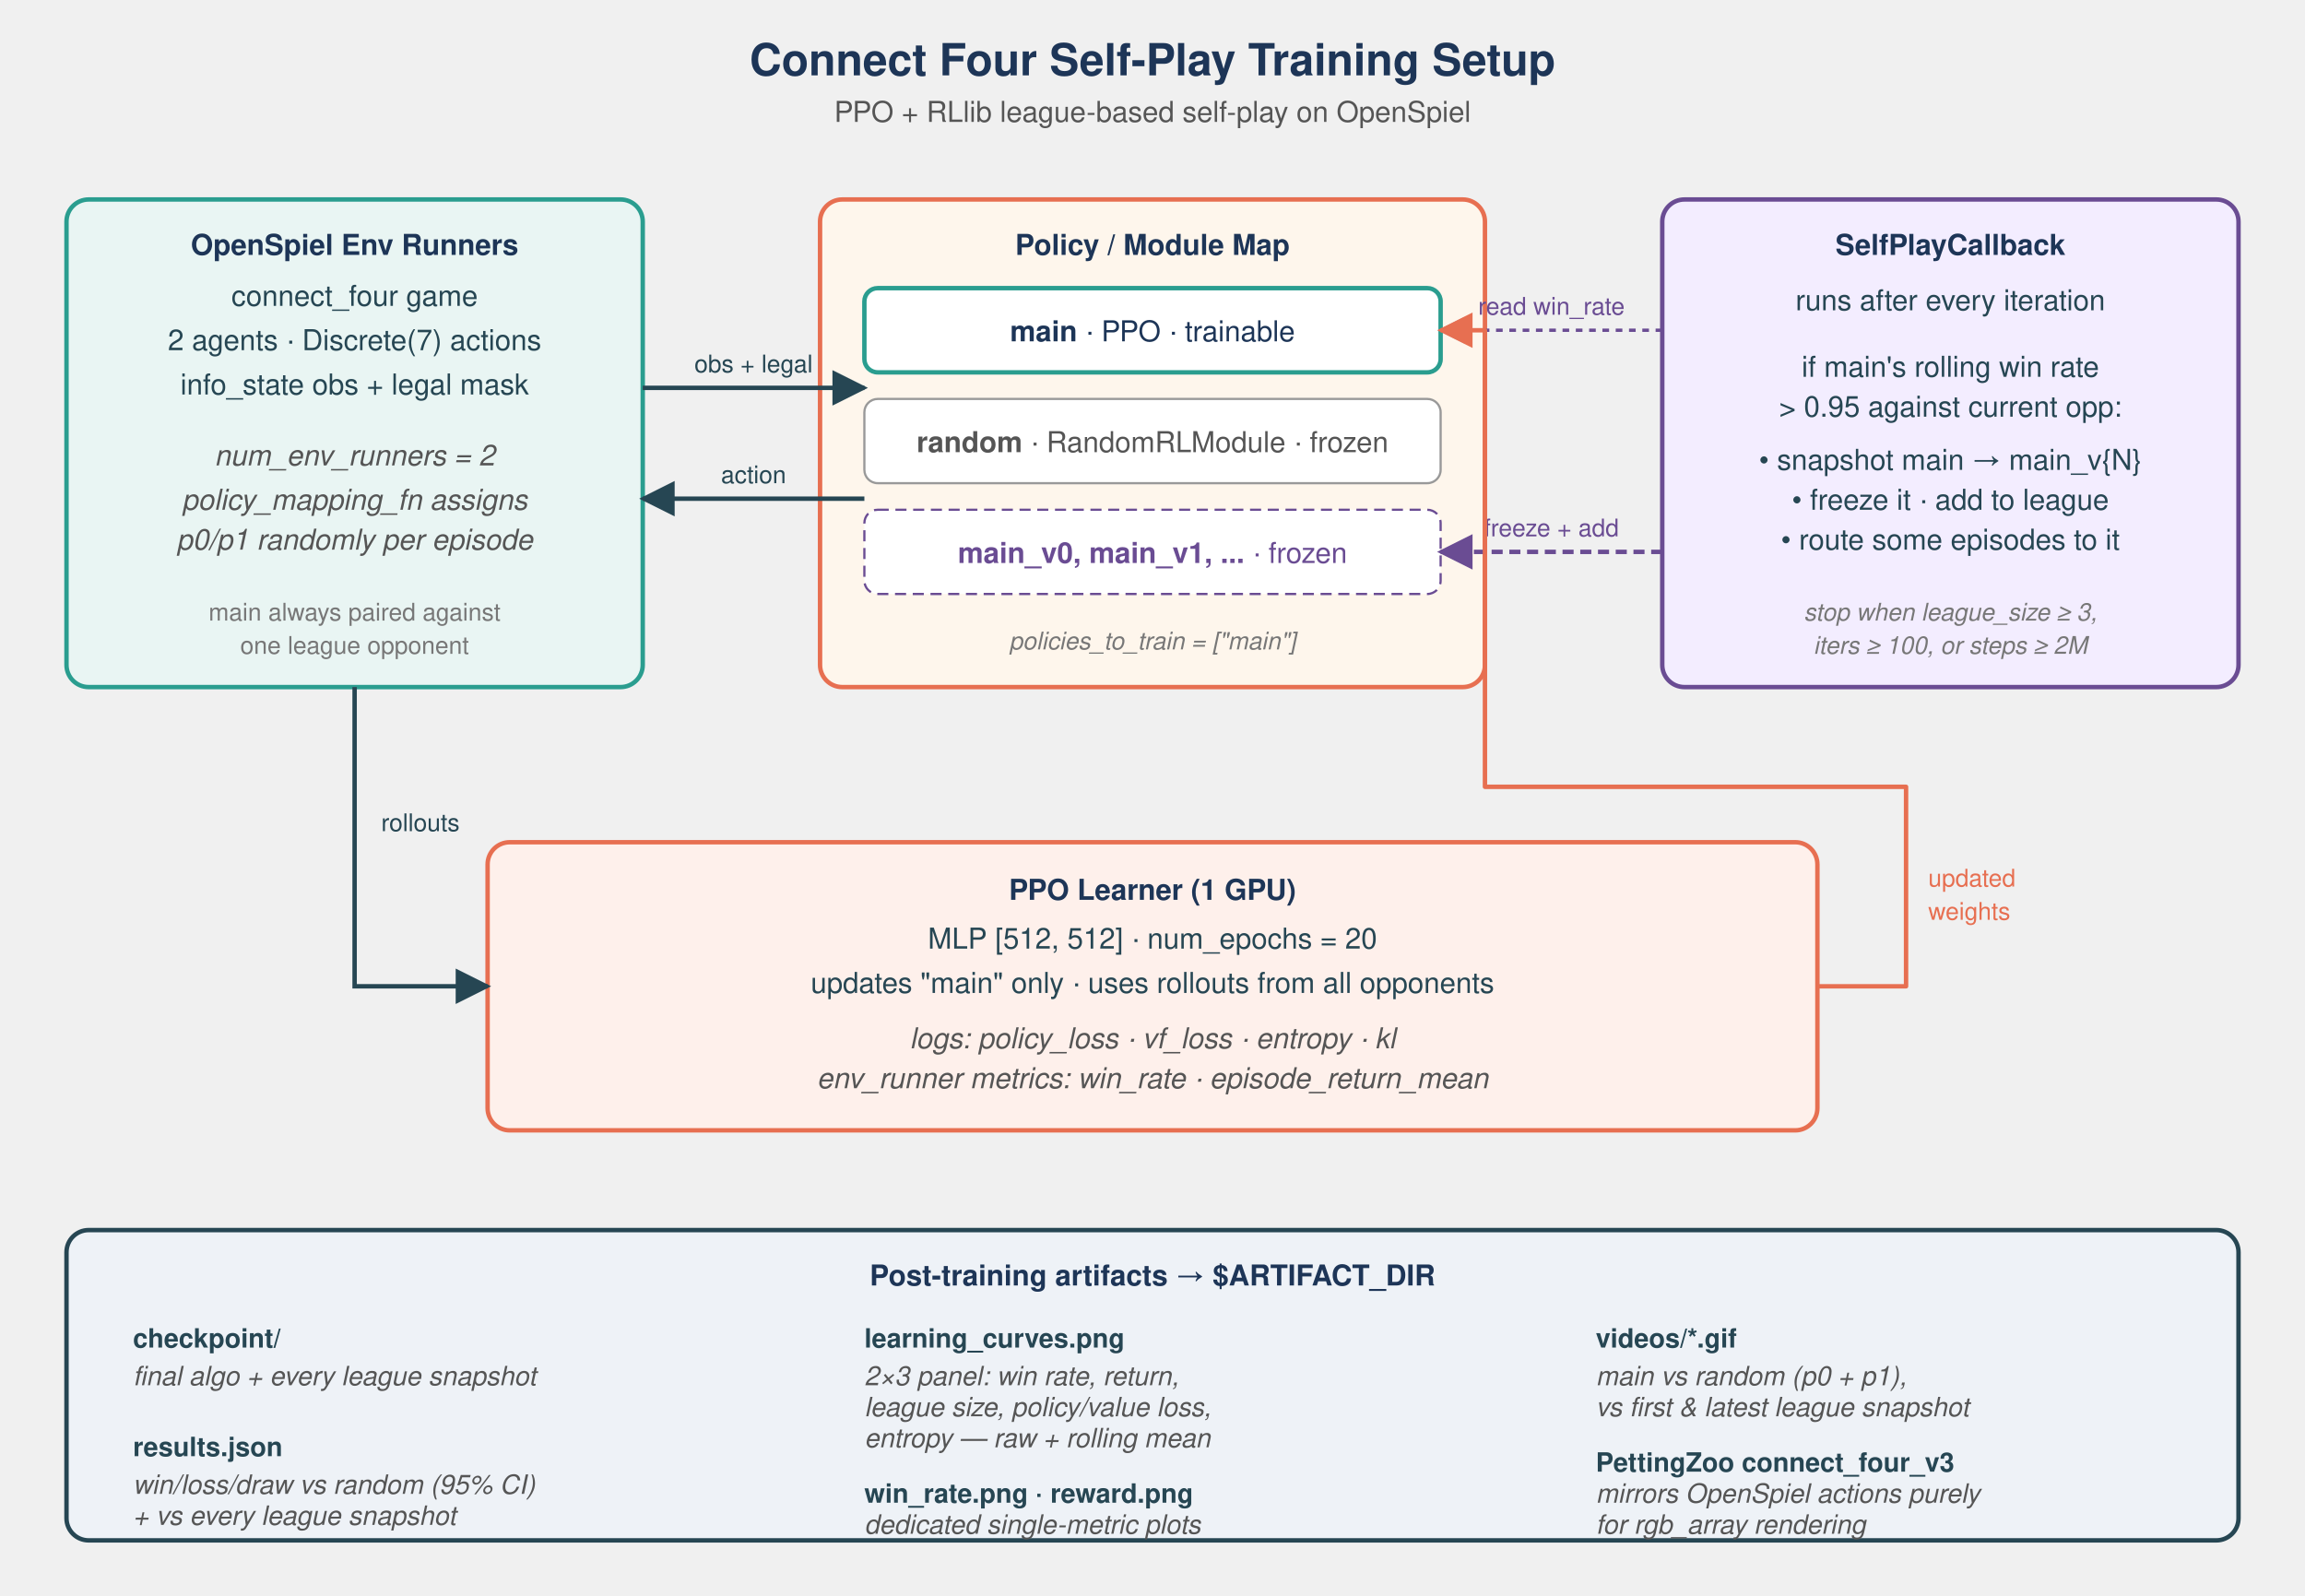
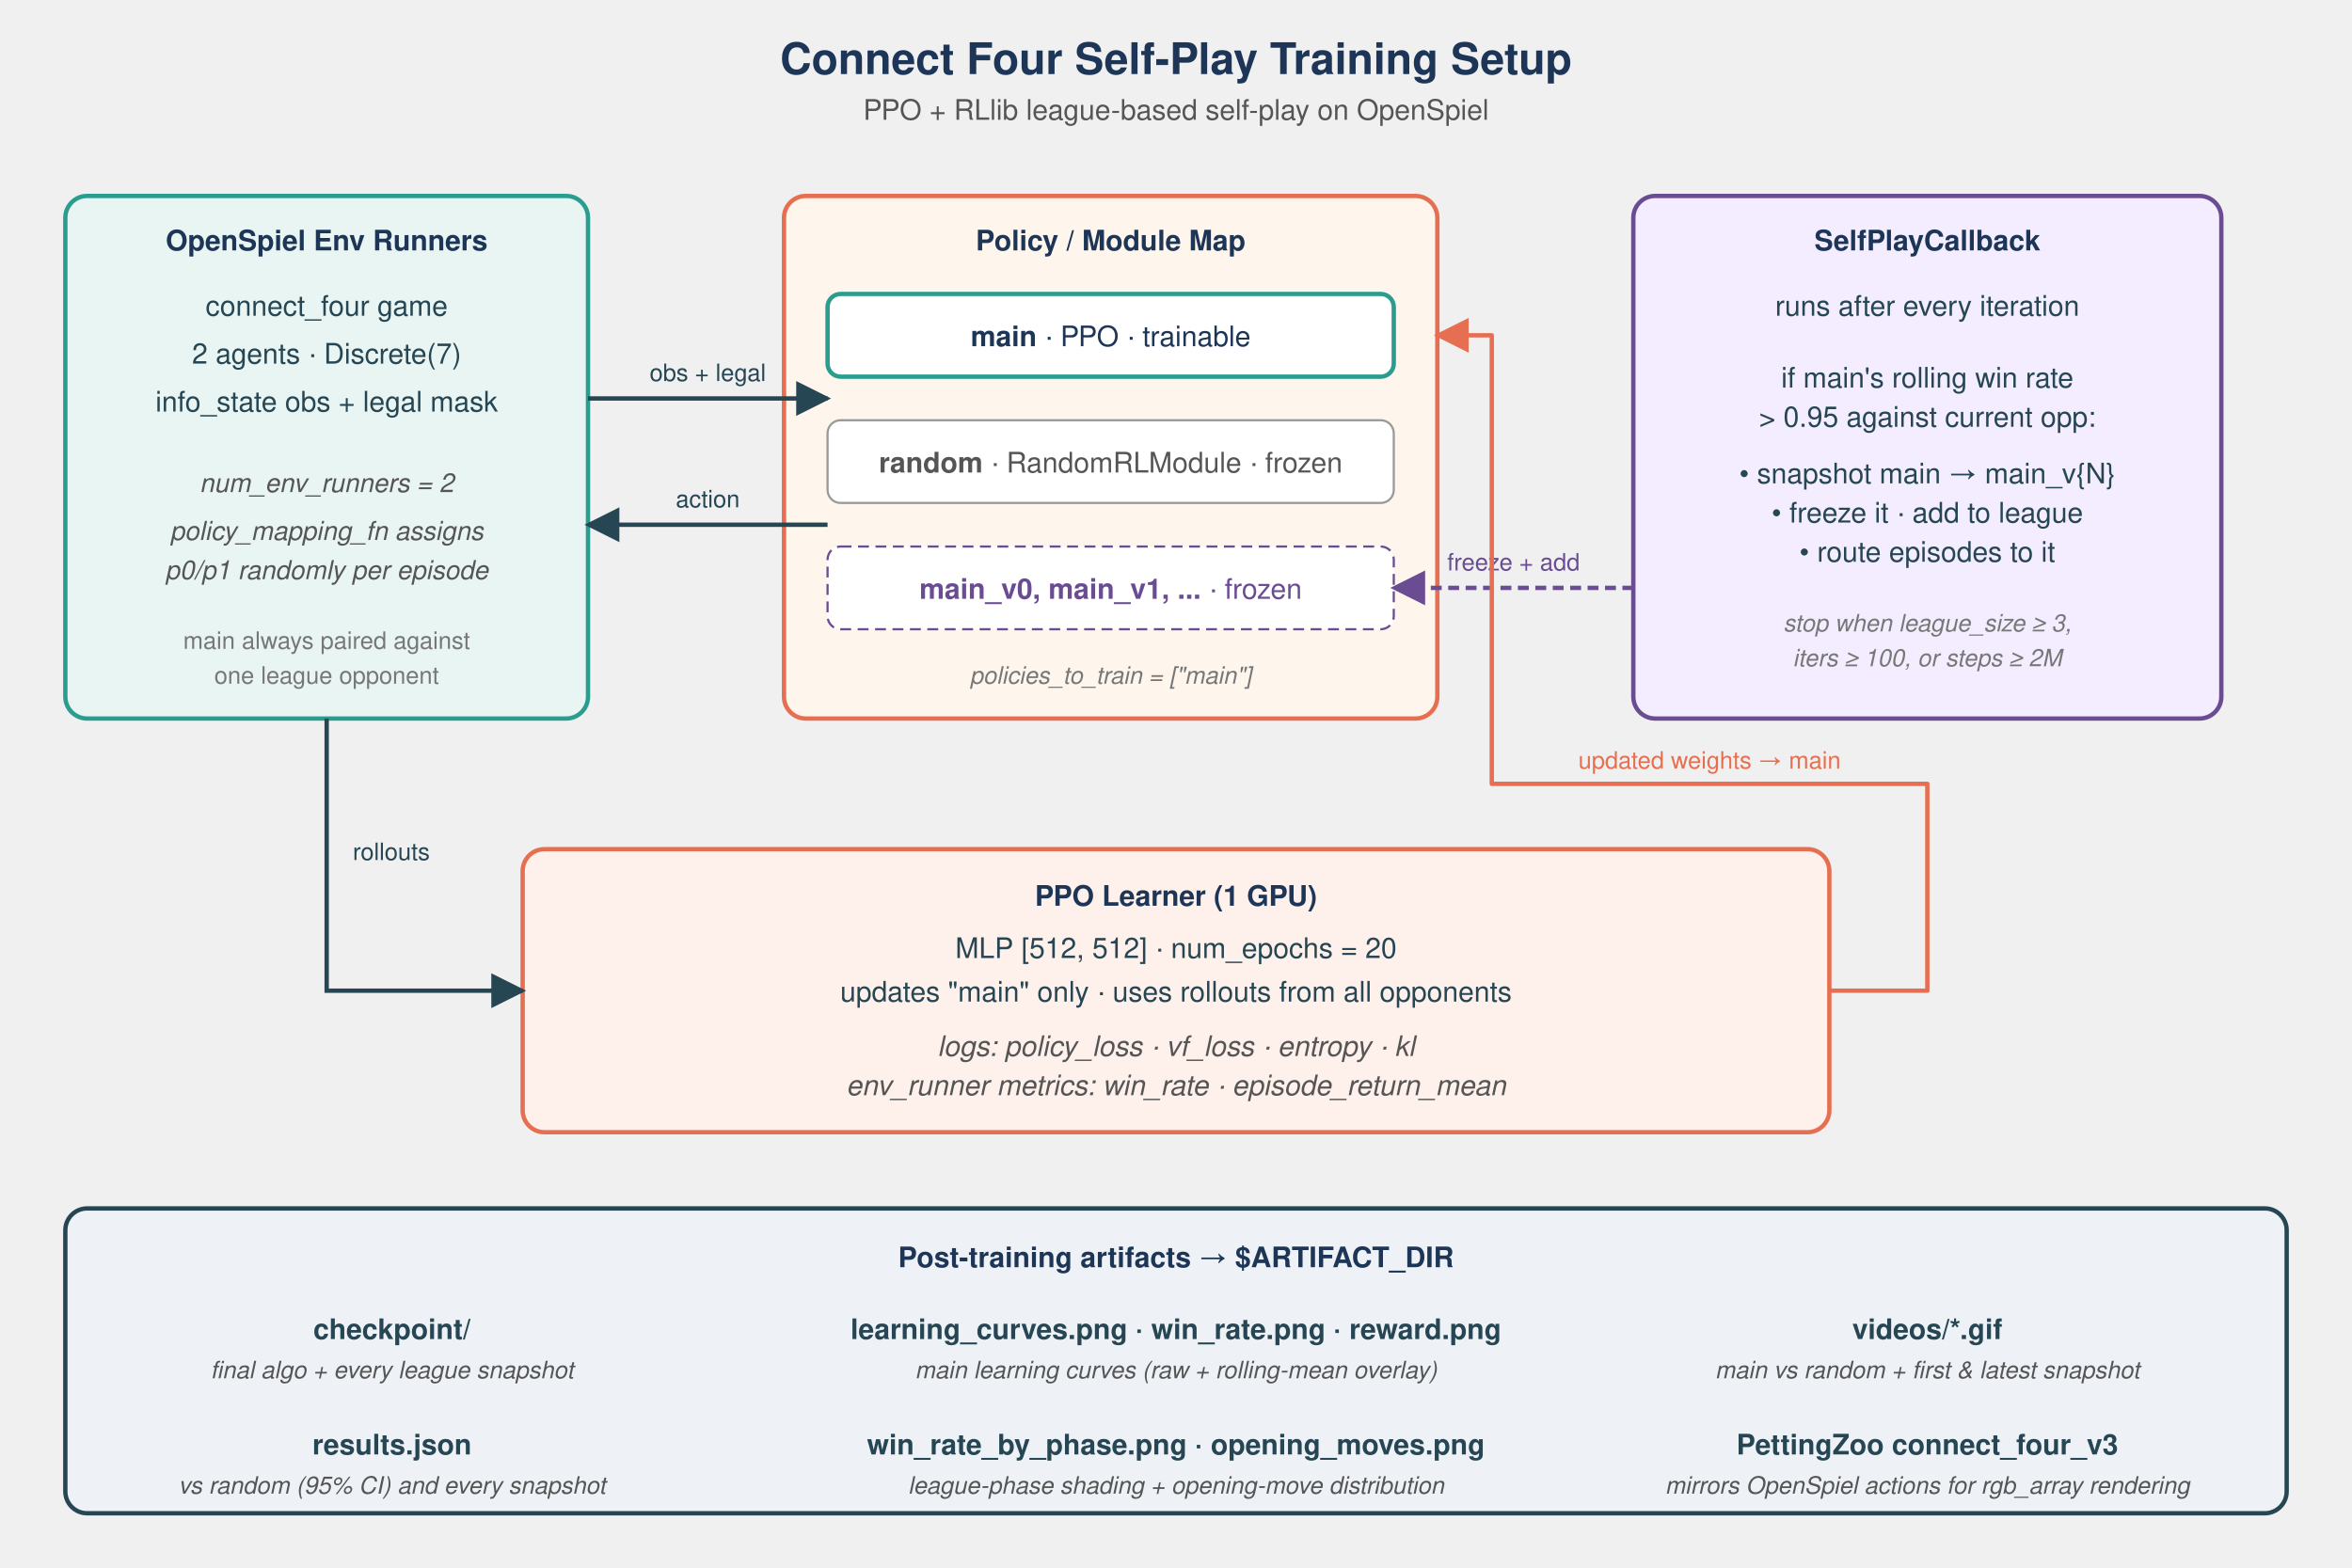
- <svg xmlns="http://www.w3.org/2000/svg" viewBox="0 0 1040 720" font-family="Helvetica, Arial, sans-serif" font-size="13">
+ <svg xmlns="http://www.w3.org/2000/svg" viewBox="0 0 1080 720" font-family="Helvetica, Arial, sans-serif" font-size="13">
  <defs>
    <marker id="arrow" viewBox="0 0 10 10" refX="9" refY="5" markerWidth="8" markerHeight="8" orient="auto-start-reverse">
      <path d="M0,0 L10,5 L0,10 z" fill="#264653" />
    </marker>
    <marker id="arrowPurple" viewBox="0 0 10 10" refX="9" refY="5" markerWidth="8" markerHeight="8" orient="auto-start-reverse">
      <path d="M0,0 L10,5 L0,10 z" fill="#6a4c93" />
    </marker>
    <marker id="arrowOrange" viewBox="0 0 10 10" refX="9" refY="5" markerWidth="8" markerHeight="8" orient="auto-start-reverse">
      <path d="M0,0 L10,5 L0,10 z" fill="#e76f51" />
    </marker>
  </defs>
-   <text x="520" y="34" text-anchor="middle" font-size="20" font-weight="700" fill="#1d3557">
+   <text x="540" y="34" text-anchor="middle" font-size="20" font-weight="700" fill="#1d3557">
    Connect Four Self-Play Training Setup
  </text>
-   <text x="520" y="55" text-anchor="middle" font-size="13" fill="#555">
+   <text x="540" y="55" text-anchor="middle" font-size="13" fill="#555">
    PPO + RLlib league-based self-play on OpenSpiel
  </text>
-   <rect x="30" y="90" width="260" height="220" rx="10" fill="#e9f5f3" stroke="#2a9d8f" stroke-width="2" />
-   <text x="160" y="115" text-anchor="middle" font-weight="700" fill="#1d3557">OpenSpiel Env Runners</text>
-   <text x="160" y="138" text-anchor="middle" fill="#264653">connect_four game</text>
-   <text x="160" y="158" text-anchor="middle" fill="#264653">2 agents · Discrete(7) actions</text>
-   <text x="160" y="178" text-anchor="middle" fill="#264653">info_state obs + legal mask</text>
-   <text x="160" y="210" text-anchor="middle" font-style="italic" fill="#555">num_env_runners = 2</text>
-   <text x="160" y="230" text-anchor="middle" font-style="italic" fill="#555">policy_mapping_fn assigns</text>
-   <text x="160" y="248" text-anchor="middle" font-style="italic" fill="#555">p0/p1 randomly per episode</text>
-   <text x="160" y="280" text-anchor="middle" font-size="11" fill="#777">main always paired against</text>
-   <text x="160" y="295" text-anchor="middle" font-size="11" fill="#777">one league opponent</text>
-   <rect x="370" y="90" width="300" height="220" rx="10" fill="#fef6ec" stroke="#e76f51" stroke-width="2" />
-   <text x="520" y="115" text-anchor="middle" font-weight="700" fill="#1d3557">Policy / Module Map</text>
-   <rect x="390" y="130" width="260" height="38" rx="6" fill="#ffffff" stroke="#2a9d8f" stroke-width="2" />
-   <text x="520" y="154" text-anchor="middle" fill="#1d3557">
+   <rect x="30" y="90" width="240" height="240" rx="10" fill="#e9f5f3" stroke="#2a9d8f" stroke-width="2" />
+   <text x="150" y="115" text-anchor="middle" font-weight="700" fill="#1d3557">OpenSpiel Env Runners</text>
+   <text x="150" y="145" text-anchor="middle" fill="#264653">connect_four game</text>
+   <text x="150" y="167" text-anchor="middle" fill="#264653">2 agents · Discrete(7)</text>
+   <text x="150" y="189" text-anchor="middle" fill="#264653">info_state obs + legal mask</text>
+   <text x="150" y="226" text-anchor="middle" font-style="italic" font-size="12" fill="#555">num_env_runners = 2</text>
+   <text x="150" y="248" text-anchor="middle" font-style="italic" font-size="12" fill="#555">policy_mapping_fn assigns</text>
+   <text x="150" y="266" text-anchor="middle" font-style="italic" font-size="12" fill="#555">p0/p1 randomly per episode</text>
+   <text x="150" y="298" text-anchor="middle" font-size="11" fill="#777">main always paired against</text>
+   <text x="150" y="314" text-anchor="middle" font-size="11" fill="#777">one league opponent</text>
+   <rect x="360" y="90" width="300" height="240" rx="10" fill="#fef6ec" stroke="#e76f51" stroke-width="2" />
+   <text x="510" y="115" text-anchor="middle" font-weight="700" fill="#1d3557">Policy / Module Map</text>
+   <rect x="380" y="135" width="260" height="38" rx="6" fill="#ffffff" stroke="#2a9d8f" stroke-width="2" />
+   <text x="510" y="159" text-anchor="middle" fill="#1d3557">
    <tspan font-weight="700">main</tspan> · PPO · trainable
  </text>
-   <rect x="390" y="180" width="260" height="38" rx="6" fill="#ffffff" stroke="#999" />
-   <text x="520" y="204" text-anchor="middle" fill="#555">
+   <rect x="380" y="193" width="260" height="38" rx="6" fill="#ffffff" stroke="#999" />
+   <text x="510" y="217" text-anchor="middle" fill="#555">
    <tspan font-weight="700">random</tspan> · RandomRLModule · frozen
  </text>
-   <rect x="390" y="230" width="260" height="38" rx="6" fill="#ffffff" stroke="#6a4c93" stroke-dasharray="5 3" />
-   <text x="520" y="254" text-anchor="middle" fill="#6a4c93">
+   <rect x="380" y="251" width="260" height="38" rx="6" fill="#ffffff" stroke="#6a4c93" stroke-dasharray="5 3" />
+   <text x="510" y="275" text-anchor="middle" fill="#6a4c93">
    <tspan font-weight="700">main_v0, main_v1, ...</tspan> · frozen
  </text>
-   <text x="520" y="293" text-anchor="middle" font-size="11" font-style="italic" fill="#777">
+   <text x="510" y="314" text-anchor="middle" font-size="11" font-style="italic" fill="#777">
    policies_to_train = ["main"]
  </text>
-   <rect x="750" y="90" width="260" height="220" rx="10" fill="#f3edff" stroke="#6a4c93" stroke-width="2" />
-   <text x="880" y="115" text-anchor="middle" font-weight="700" fill="#1d3557">SelfPlayCallback</text>
-   <text x="880" y="140" text-anchor="middle" fill="#264653">runs after every iteration</text>
-   <text x="880" y="170" text-anchor="middle" fill="#264653">if main's rolling win rate</text>
-   <text x="880" y="188" text-anchor="middle" fill="#264653">&gt; 0.95 against current opp:</text>
-   <text x="880" y="212" text-anchor="middle" fill="#264653">• snapshot main → main_v{N}</text>
-   <text x="880" y="230" text-anchor="middle" fill="#264653">• freeze it · add to league</text>
-   <text x="880" y="248" text-anchor="middle" fill="#264653">• route some episodes to it</text>
-   <text x="880" y="280" text-anchor="middle" font-size="11" font-style="italic" fill="#777">stop when league_size ≥ 3,</text>
-   <text x="880" y="295" text-anchor="middle" font-size="11" font-style="italic" fill="#777">iters ≥ 100, or steps ≥ 2M</text>
-   <path d="M290,175 L390,175" stroke="#264653" stroke-width="2" fill="none" marker-end="url(#arrow)" />
-   <text x="340" y="168" text-anchor="middle" font-size="11" fill="#264653">obs + legal</text>
-   <path d="M390,225 L290,225" stroke="#264653" stroke-width="2" fill="none" marker-end="url(#arrow)" />
-   <text x="340" y="218" text-anchor="middle" font-size="11" fill="#264653">action</text>
-   <path d="M750,249 L650,249" stroke="#6a4c93" stroke-width="2" stroke-dasharray="5 3" fill="none" marker-end="url(#arrowPurple)" />
-   <text x="700" y="242" text-anchor="middle" font-size="11" fill="#6a4c93">freeze + add</text>
-   <path d="M750,149 L650,149" stroke="#6a4c93" stroke-width="1.5" stroke-dasharray="3 3" fill="none" marker-end="url(#arrowPurple)" />
-   <text x="700" y="142" text-anchor="middle" font-size="11" fill="#6a4c93">read win_rate</text>
-   <rect x="220" y="380" width="600" height="130" rx="10" fill="#fef0eb" stroke="#e76f51" stroke-width="2" />
-   <text x="520" y="406" text-anchor="middle" font-weight="700" fill="#1d3557">PPO Learner (1 GPU)</text>
-   <text x="520" y="428" text-anchor="middle" fill="#264653">MLP [512, 512] · num_epochs = 20</text>
-   <text x="520" y="448" text-anchor="middle" fill="#264653">updates "main" only · uses rollouts from all opponents</text>
-   <text x="520" y="473" text-anchor="middle" font-style="italic" fill="#555">
+   <rect x="750" y="90" width="270" height="240" rx="10" fill="#f3edff" stroke="#6a4c93" stroke-width="2" />
+   <text x="885" y="115" text-anchor="middle" font-weight="700" fill="#1d3557">SelfPlayCallback</text>
+   <text x="885" y="145" text-anchor="middle" fill="#264653">runs after every iteration</text>
+   <text x="885" y="178" text-anchor="middle" fill="#264653">if main's rolling win rate</text>
+   <text x="885" y="196" text-anchor="middle" fill="#264653">&gt; 0.95 against current opp:</text>
+   <text x="885" y="222" text-anchor="middle" fill="#264653">• snapshot main → main_v{N}</text>
+   <text x="885" y="240" text-anchor="middle" fill="#264653">• freeze it · add to league</text>
+   <text x="885" y="258" text-anchor="middle" fill="#264653">• route episodes to it</text>
+   <text x="885" y="290" text-anchor="middle" font-size="11" font-style="italic" fill="#777">stop when league_size ≥ 3,</text>
+   <text x="885" y="306" text-anchor="middle" font-size="11" font-style="italic" fill="#777">iters ≥ 100, or steps ≥ 2M</text>
+   <path d="M270,183 L380,183" stroke="#264653" stroke-width="2" fill="none" marker-end="url(#arrow)" />
+   <text x="325" y="175" text-anchor="middle" font-size="11" fill="#264653">obs + legal</text>
+   <path d="M380,241 L270,241" stroke="#264653" stroke-width="2" fill="none" marker-end="url(#arrow)" />
+   <text x="325" y="233" text-anchor="middle" font-size="11" fill="#264653">action</text>
+   <path d="M750,270 L640,270" stroke="#6a4c93" stroke-width="2" stroke-dasharray="5 3" fill="none" marker-end="url(#arrowPurple)" />
+   <text x="695" y="262" text-anchor="middle" font-size="11" fill="#6a4c93">freeze + add</text>
+   <rect x="240" y="390" width="600" height="130" rx="10" fill="#fef0eb" stroke="#e76f51" stroke-width="2" />
+   <text x="540" y="416" text-anchor="middle" font-weight="700" fill="#1d3557">PPO Learner (1 GPU)</text>
+   <text x="540" y="440" text-anchor="middle" fill="#264653">MLP [512, 512] · num_epochs = 20</text>
+   <text x="540" y="460" text-anchor="middle" fill="#264653">updates "main" only · uses rollouts from all opponents</text>
+   <text x="540" y="485" text-anchor="middle" font-style="italic" fill="#555">
    logs: policy_loss · vf_loss · entropy · kl
  </text>
-   <text x="520" y="491" text-anchor="middle" font-style="italic" fill="#555">
+   <text x="540" y="503" text-anchor="middle" font-style="italic" fill="#555">
    env_runner metrics: win_rate · episode_return_mean
  </text>
-   <path d="M160,310 L160,445 L220,445" stroke="#264653" stroke-width="2" fill="none" marker-end="url(#arrow)" />
-   <text x="172" y="375" font-size="11" fill="#264653">rollouts</text>
-   <path d="M820,445 L860,445 L860,355 L670,355 L670,149 L650,149" stroke="#e76f51" stroke-width="2" fill="none" marker-end="url(#arrowOrange)" stroke-linejoin="round" />
-   <text x="870" y="400" font-size="11" fill="#e76f51" text-anchor="start">updated</text>
-   <text x="870" y="415" font-size="11" fill="#e76f51" text-anchor="start">weights</text>
-   <rect x="30" y="555" width="980" height="140" rx="10" fill="#eef2f7" stroke="#264653" stroke-width="2" />
-   <text x="520" y="580" text-anchor="middle" font-weight="700" fill="#1d3557">
+   <path d="M150,330 L150,455 L240,455" stroke="#264653" stroke-width="2" fill="none" marker-end="url(#arrow)" />
+   <text x="162" y="395" font-size="11" fill="#264653">rollouts</text>
+   <path d="M840,455 L885,455 L885,360 L685,360 L685,154 L660,154" stroke="#e76f51" stroke-width="2" fill="none" marker-end="url(#arrowOrange)" stroke-linejoin="round" />
+   <text x="785" y="353" text-anchor="middle" font-size="11" fill="#e76f51">updated weights → main</text>
+   <rect x="30" y="555" width="1020" height="140" rx="10" fill="#eef2f7" stroke="#264653" stroke-width="2" />
+   <text x="540" y="582" text-anchor="middle" font-weight="700" fill="#1d3557">
    Post-training artifacts → $ARTIFACT_DIR
  </text>
-   <g font-size="12" fill="#264653">
-     <text x="60" y="608" font-weight="700">checkpoint/</text>
-     <text x="60" y="625" fill="#555" font-style="italic">final algo + every league snapshot</text>
-     <text x="60" y="657" font-weight="700">results.json</text>
-     <text x="60" y="674" fill="#555" font-style="italic">win/loss/draw vs random (95% CI)</text>
-     <text x="60" y="688" fill="#555" font-style="italic">+ vs every league snapshot</text>
-     <text x="390" y="608" font-weight="700">learning_curves.png</text>
-     <text x="390" y="625" fill="#555" font-style="italic">2×3 panel: win rate, return,</text>
-     <text x="390" y="639" fill="#555" font-style="italic">league size, policy/value loss,</text>
-     <text x="390" y="653" fill="#555" font-style="italic">entropy — raw + rolling mean</text>
-     <text x="390" y="678" font-weight="700">win_rate.png · reward.png</text>
-     <text x="390" y="692" fill="#555" font-style="italic">dedicated single-metric plots</text>
-     <text x="720" y="608" font-weight="700">videos/*.gif</text>
-     <text x="720" y="625" fill="#555" font-style="italic">main vs random (p0 + p1),</text>
-     <text x="720" y="639" fill="#555" font-style="italic">vs first &amp; latest league snapshot</text>
-     <text x="720" y="664" font-weight="700">PettingZoo connect_four_v3</text>
-     <text x="720" y="678" fill="#555" font-style="italic">mirrors OpenSpiel actions purely</text>
-     <text x="720" y="692" fill="#555" font-style="italic">for rgb_array rendering</text>
-   </g>
+   <text x="180" y="615" text-anchor="middle" font-weight="700" font-size="13" fill="#264653">checkpoint/</text>
+   <text x="180" y="633" text-anchor="middle" font-size="11" font-style="italic" fill="#555">final algo + every league snapshot</text>
+   <text x="180" y="668" text-anchor="middle" font-weight="700" font-size="13" fill="#264653">results.json</text>
+   <text x="180" y="686" text-anchor="middle" font-size="11" font-style="italic" fill="#555">vs random (95% CI) and every snapshot</text>
+   <text x="540" y="615" text-anchor="middle" font-weight="700" font-size="13" fill="#264653">learning_curves.png · win_rate.png · reward.png</text>
+   <text x="540" y="633" text-anchor="middle" font-size="11" font-style="italic" fill="#555">main learning curves (raw + rolling-mean overlay)</text>
+   <text x="540" y="668" text-anchor="middle" font-weight="700" font-size="13" fill="#264653">win_rate_by_phase.png · opening_moves.png</text>
+   <text x="540" y="686" text-anchor="middle" font-size="11" font-style="italic" fill="#555">league-phase shading + opening-move distribution</text>
+   <text x="885" y="615" text-anchor="middle" font-weight="700" font-size="13" fill="#264653">videos/*.gif</text>
+   <text x="885" y="633" text-anchor="middle" font-size="11" font-style="italic" fill="#555">main vs random + first &amp; latest snapshot</text>
+   <text x="885" y="668" text-anchor="middle" font-weight="700" font-size="13" fill="#264653">PettingZoo connect_four_v3</text>
+   <text x="885" y="686" text-anchor="middle" font-size="11" font-style="italic" fill="#555">mirrors OpenSpiel actions for rgb_array rendering</text>
</svg>
